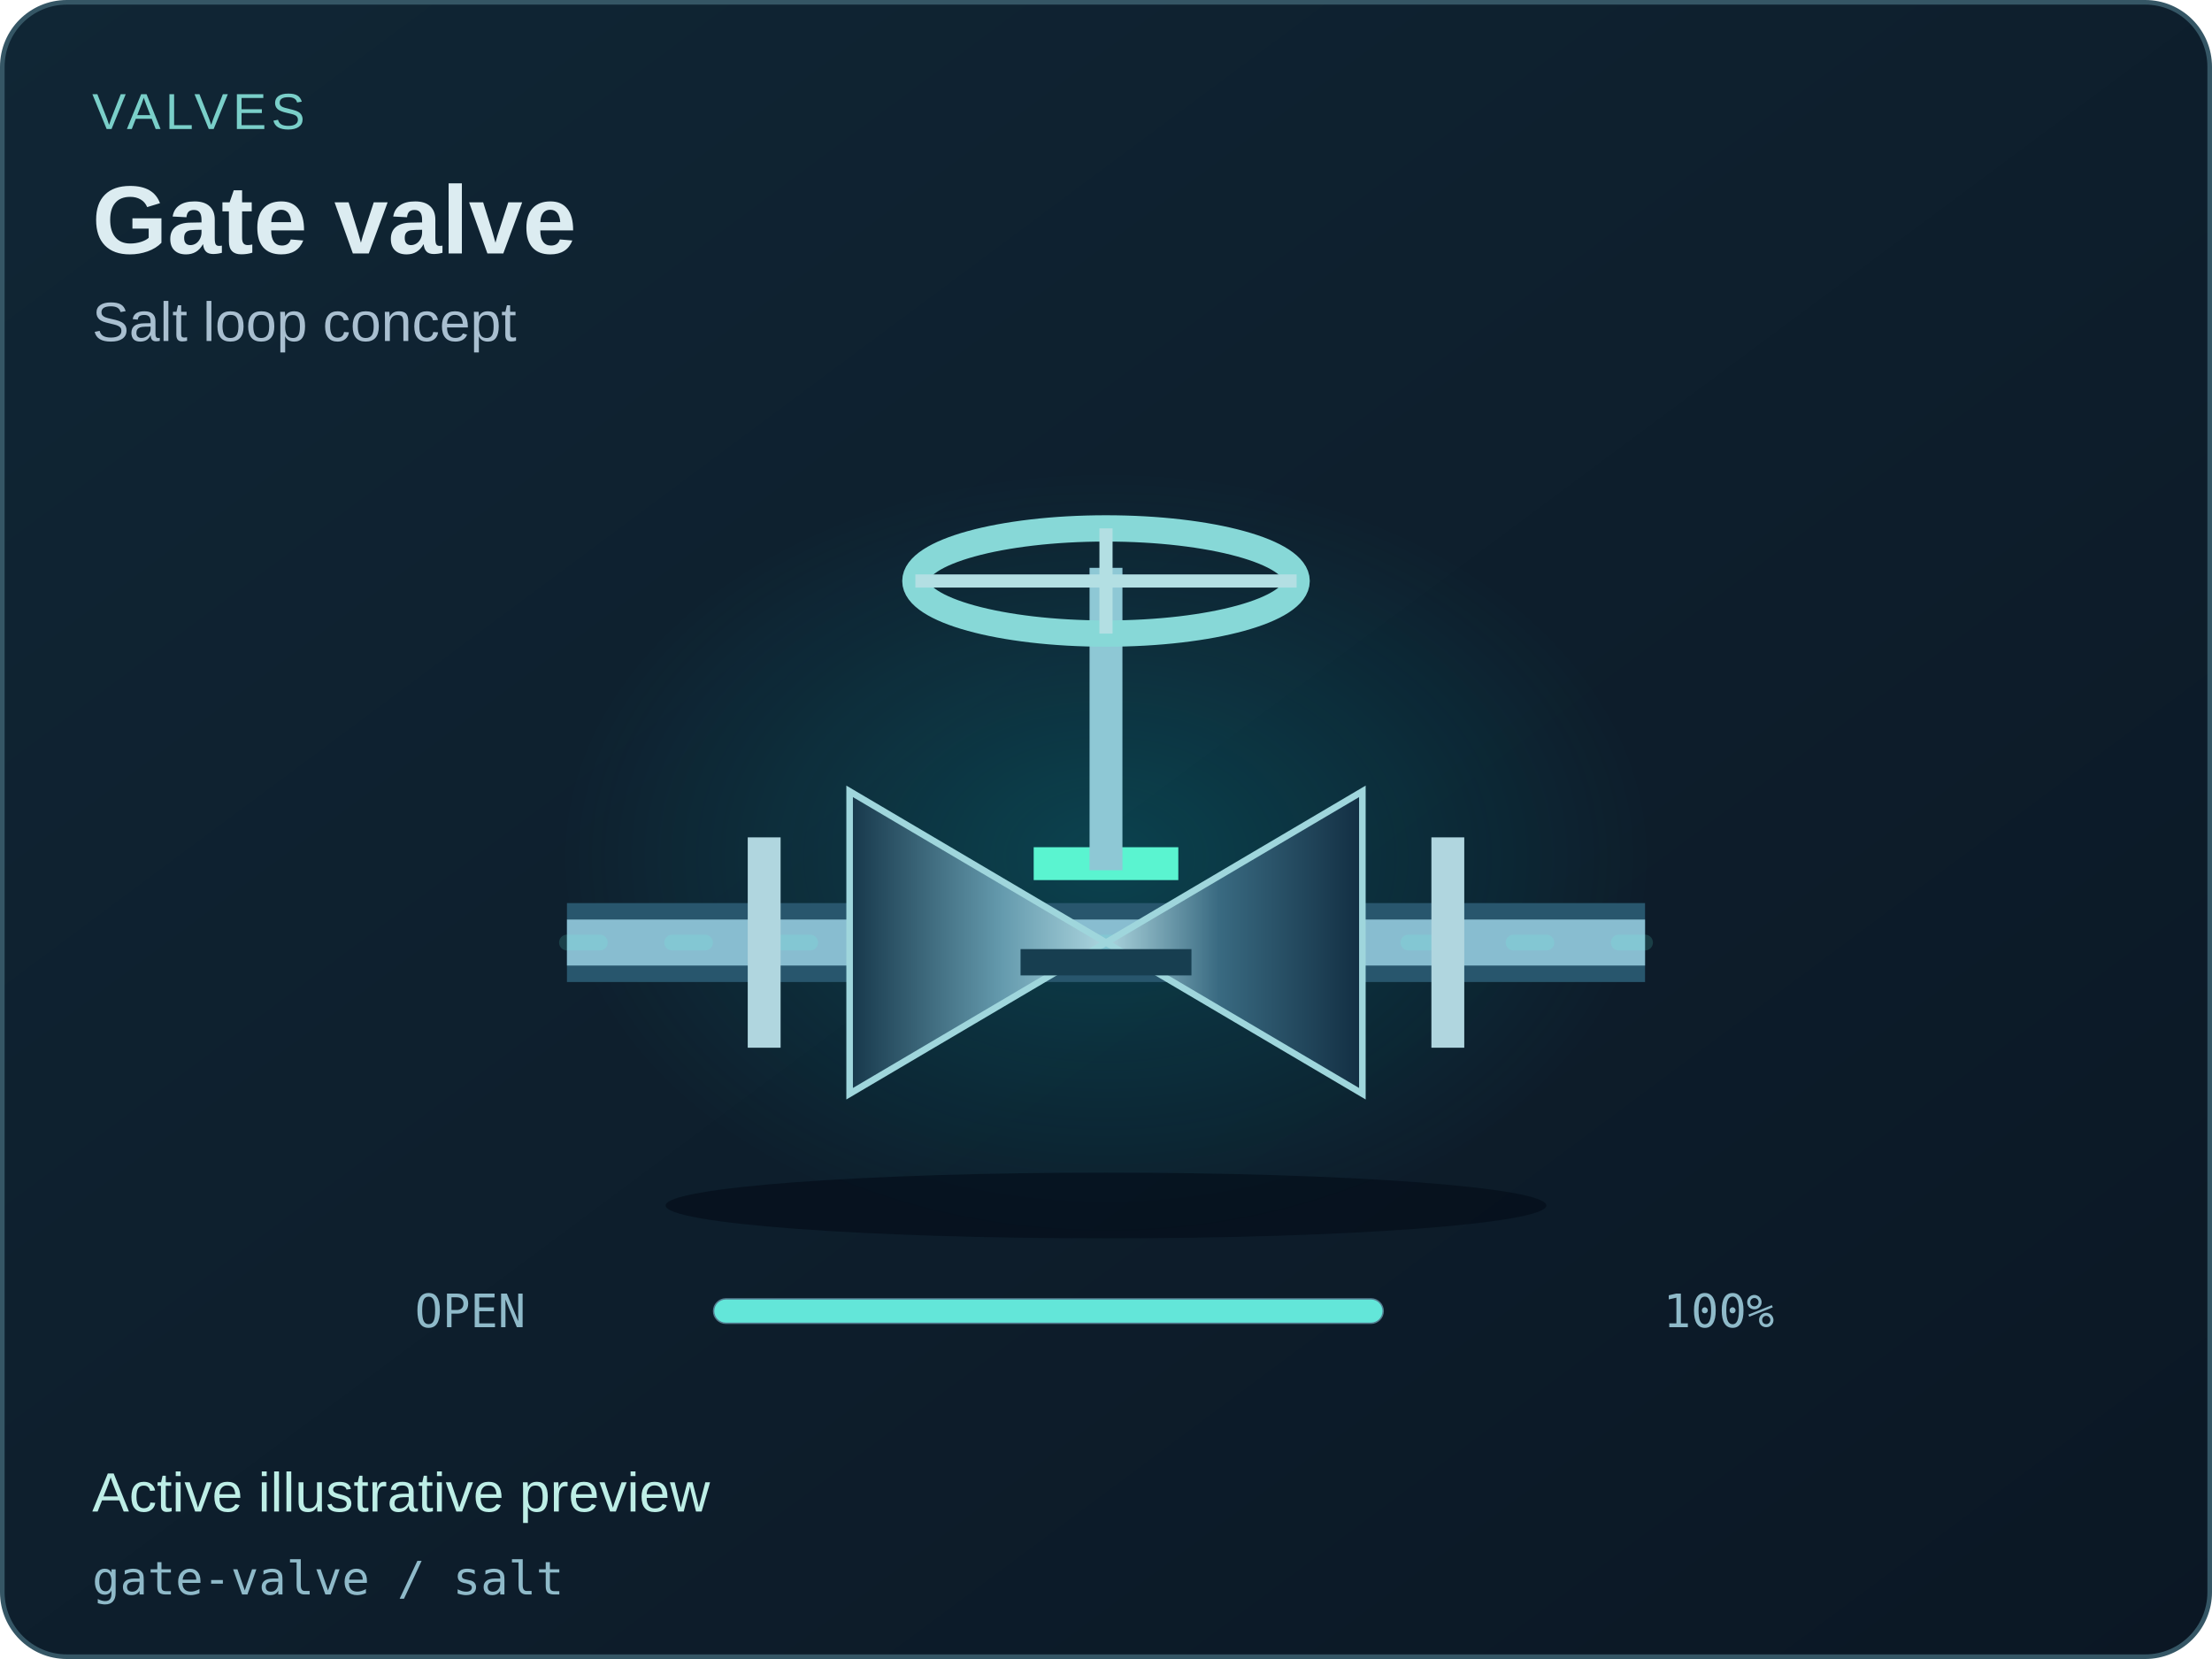
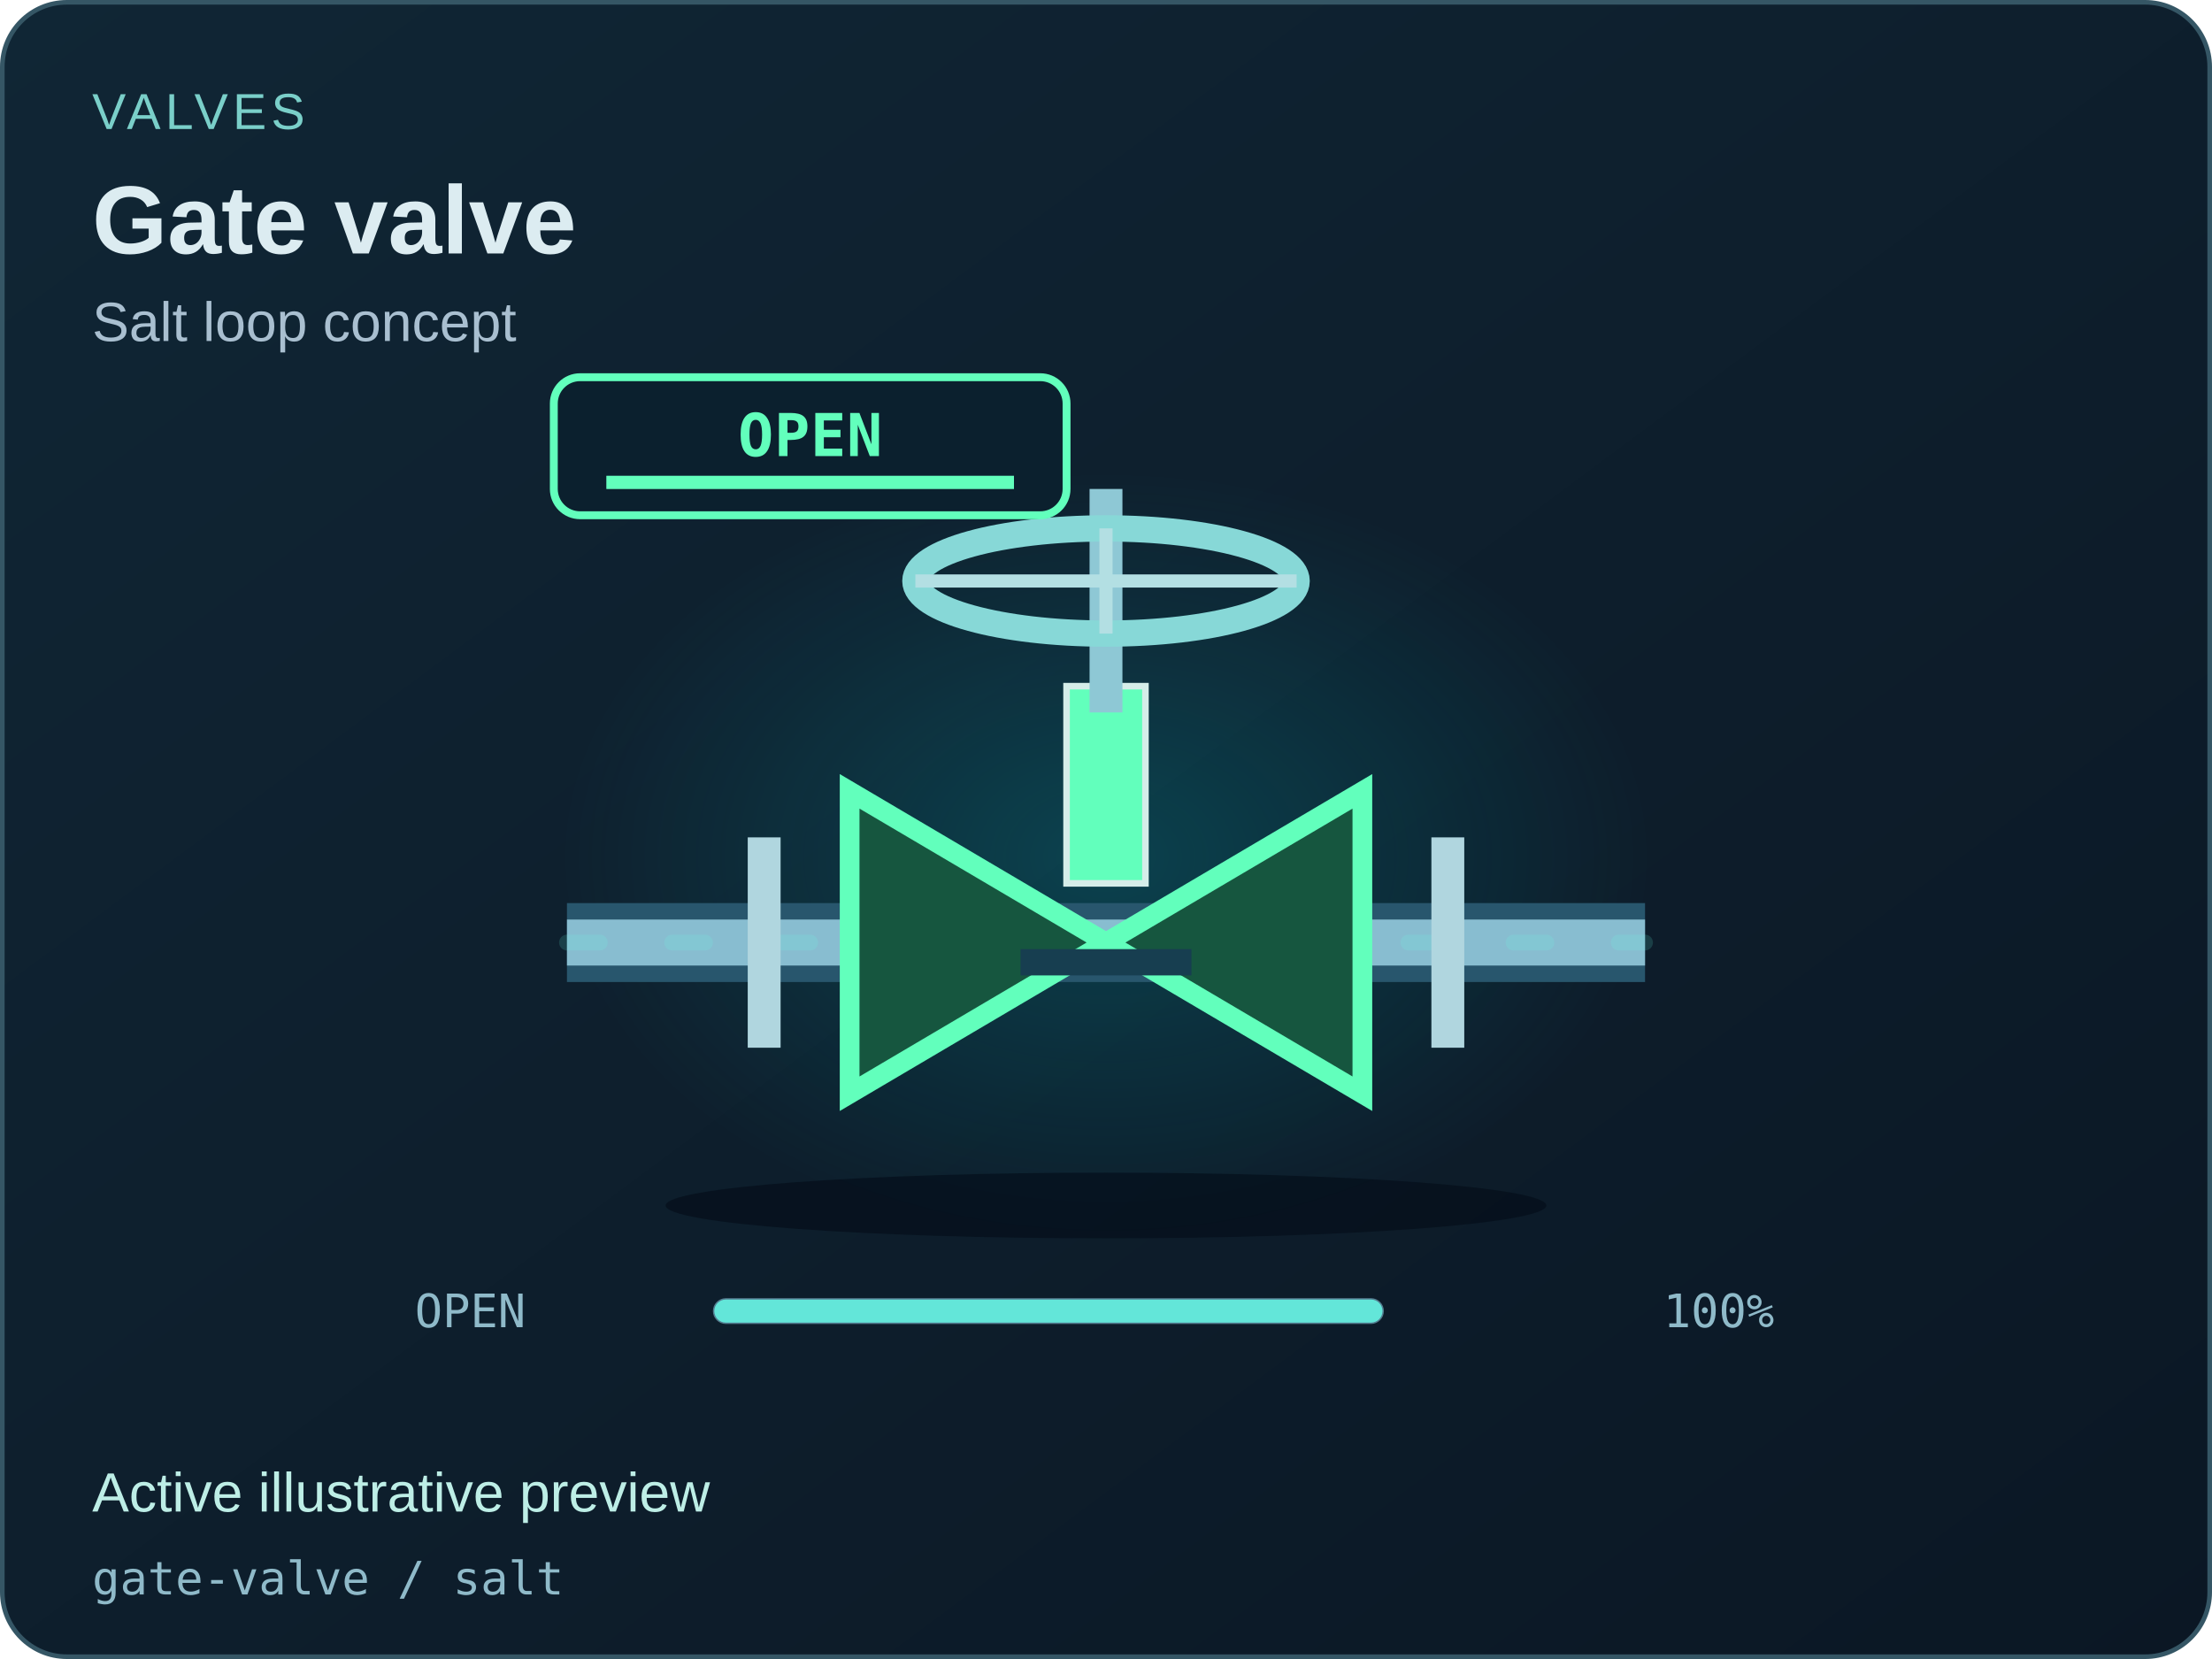
<svg xmlns="http://www.w3.org/2000/svg" width="480" height="360" viewBox="0 0 480 360" role="img" aria-labelledby="gallery-gate-valve-salt-active-title gallery-gate-valve-salt-active-desc">
  <style>:is(.twin-root.is-paused,.twin-document-hidden,html.motion-paused) .twin-equipment-art *,
:is(.twin-root.is-paused,.twin-document-hidden,html.motion-paused) .twin-equipment-art *::before,
:is(.twin-root.is-paused,.twin-document-hidden,html.motion-paused) .twin-equipment-art *::after{animation-play-state:paused!important;transition:none!important}
@media (prefers-reduced-motion:reduce){.twin-equipment-art *,.twin-equipment-art *::before,.twin-equipment-art *::after{animation:none!important;transition:none!important}}
.scada-component{display:inline-flex;position:relative;align-items:center;justify-content:center;width:210px;height:160px;max-width:100%;vertical-align:middle;isolation:isolate;color:#c4ebf1;--scada-accent:#62ffbc;--scada-activity-duration:2.4s}
.scada-component.scada-component-with-gauges{box-sizing:border-box;height:calc(136px + var(--scada-gauge-height,22px));padding-bottom:var(--scada-gauge-height,22px)}
.scada-component&gt;.scada-component-svg{display:block;width:100%;height:100%;overflow:visible;pointer-events:none}
.scada-component .scada-flow{stroke:#68ffe1;stroke-dasharray:5 11;stroke-linecap:round;opacity:.15;animation:scada-flow 1.4s linear infinite;animation-play-state:paused}
.scada-component :is(.scada-valve-disc,.scada-valve-stem,.scada-valve-lever,.scada-contact,.scada-needle){transform-box:view-box;transition:transform .45s ease,rx .45s ease,fill .3s ease}
+ .scada-component :is(.scada-valve-body,.scada-valve-disc,.scada-valve-handle){transition:transform .45s ease,rx .45s ease,fill .3s ease,stroke .3s ease}
+ .scada-component .scada-valve-position-tag text{font:700 9px ui-monospace,SFMono-Regular,Consolas,monospace;letter-spacing:.1px}
+ .scada-component .scada-valve-position-tag{pointer-events:none}
.scada-component[data-scada-host-state=false][data-flow=true] .scada-flow{opacity:var(--scada-flow-opacity,.95)}
.scada-component[data-scada-host-state=false][data-flow=true][data-running=true] .scada-flow{animation-play-state:running}
.scada-component[data-scada-host-state=false][data-running=false] *,.scada-component[data-scada-host-state=false][data-running=false] *::before,.scada-component[data-scada-host-state=false][data-running=false] *::after{animation-play-state:paused!important;transition:none!important}
html.motion-paused .scada-component *,html.motion-paused .scada-component *::before,html.motion-paused .scada-component *::after{animation-play-state:paused!important;transition:none!important}
@keyframes scada-flow{to{stroke-dashoffset:-32}}
@media (prefers-reduced-motion:reduce){.scada-component *,.scada-component *::before,.scada-component *::after{animation:none!important;transition:none!important}}

.gallery-label{font-family:Arial,sans-serif;fill:#dcecf1}
.gallery-code{font-family:monospace;fill:#8fbac9}
.gallery-symbol.scada-component{display:block;width:auto;height:auto;padding:0;max-width:none;overflow:visible}
.gallery-symbol&gt;.twin-equipment-art{display:block;width:auto;height:auto;max-width:none}
.gallery-symbol&gt;svg,.gallery-symbol&gt;.twin-equipment-art&gt;svg{display:block;width:280px!important;height:194px!important;max-width:none!important;max-height:none!important;overflow:visible}
.gallery-condition svg{width:24px;height:24px}
</style>
  <defs>
    <linearGradient id="gallery-gate-valve-salt-active-card" x2="1" y2="1">
      <stop offset="0" stop-color="#102635" />
      <stop offset="1" stop-color="#0b1724" />
    </linearGradient>
  </defs>
  <rect x="0.5" y="0.5" width="479" height="359" rx="14" fill="url(#gallery-gate-valve-salt-active-card)" stroke="#355665" />
  <text class="gallery-label" x="20" y="28" font-size="11" letter-spacing="1" style="fill:#7acfc9">VALVES</text>
  <text class="gallery-label" x="20" y="55" font-size="21" font-weight="600">Gate valve</text>
  <text class="gallery-label" x="20" y="74" font-size="12" style="fill:#a9bfd0">Salt loop concept</text>
  <g transform="translate(100 79)">
-     <g class="scada-component scada-component-with-gauges gallery-symbol" data-scada-type="gate-valve" data-scada-instance="scada-gallery-gate-valve-salt-active" data-scada-variant="salt" data-scada-host-state="false" data-active="true" data-failed="false" data-running="true" data-status="normal" data-flow="true" data-damage="none" data-speed-zero="false" data-open="true" data-opening="100" style="--scada-level:55;--scada-load:60;--scada-flow-opacity:0.95;--scada-gauge-height:17px;--scada-activity-duration:2.2s;--activity-speed:2.2s;--buffer-fraction:0.55;--scada-level-offset:0px;--flame-scale:0.975" aria-hidden="true">
+     <g class="scada-component scada-component-with-gauges gallery-symbol" data-scada-type="gate-valve" data-scada-instance="scada-gallery-gate-valve-salt-active" data-scada-variant="salt" data-valve-position="open" data-scada-host-state="false" data-active="true" data-failed="false" data-running="true" data-status="normal" data-flow="true" data-damage="none" data-speed-zero="false" data-open="true" data-opening="100" style="--scada-level:55;--scada-load:60;--scada-flow-opacity:0.95;--scada-gauge-height:17px;--scada-activity-duration:2.2s;--activity-speed:2.2s;--buffer-fraction:0.55;--scada-level-offset:0px;--flame-scale:0.975" aria-hidden="true">
      <svg class="scada-component-svg" viewBox="0 0 180 136" aria-hidden="true" focusable="false" x="0" y="0" width="280" height="194" preserveAspectRatio="xMidYMid meet">
        <defs>
          <linearGradient id="scada-gallery-gate-valve-salt-active-steel">
            <stop stop-color="#16374a" />
            <stop offset=".3" stop-color="#659bae" />
            <stop offset=".5" stop-color="#acd5de" />
            <stop offset=".72" stop-color="#396a81" />
            <stop offset="1" stop-color="#122e42" />
          </linearGradient>
          <linearGradient id="scada-gallery-gate-valve-salt-active-glass" x2=".8" y2="1">
            <stop stop-color="#69eff1" stop-opacity=".18" />
            <stop offset="1" stop-color="#081827" stop-opacity=".65" />
          </linearGradient>
          <linearGradient id="scada-gallery-gate-valve-salt-active-liquid" x2="0" y2="1">
            <stop stop-color="#57ffd0" stop-opacity=".85" />
            <stop offset="1" stop-color="#087a92" stop-opacity=".55" />
          </linearGradient>
          <radialGradient id="scada-gallery-gate-valve-salt-active-glow">
            <stop stop-color="#00e5e9" stop-opacity=".18" />
            <stop offset="1" stop-color="#00e5e9" stop-opacity="0" />
          </radialGradient>
        </defs>
        <ellipse cx="90" cy="75" rx="83" ry="59" fill="url(#scada-gallery-gate-valve-salt-active-glow)" />
        <ellipse cx="90" cy="128" rx="67" ry="5" fill="#030d19" opacity=".65" />
        <g class="scada-drawing">
          <path d="M8 88H172" fill="none" stroke="#28566d" stroke-width="12" stroke-linejoin="round" />
          <path d="M8 88H172" fill="none" stroke="#88bdd0" stroke-width="7" stroke-linejoin="round" />
          <path class="scada-flow " d="M8 88H172" fill="none" stroke-width="2.4" />
          <path d="M38 72v32M142 72v32" stroke="#b0d6df" stroke-width="5" />
-           <path d="M51 65l39 23 39-23v46L90 88l-39 23Z" fill="url(#scada-gallery-gate-valve-salt-active-steel)" stroke="#9fd6dc" />
+           <path class="scada-valve-body" d="M51 65l39 23 39-23v46L90 88l-39 23Z" fill="#16563f" stroke="#62ffbc" stroke-width="3" />
          <path d="M77 91h26" stroke="#173e50" stroke-width="4" />
-           <path class="scada-valve-disc" d="M79 88h22" stroke="#5af4d0" stroke-width="5" style="transform:translateY(-12px)" />
-           <path class="scada-valve-stem" d="M90 89V43" stroke="#8ec8d5" stroke-width="5" style="transform:translateY(-12px)" />
+           <path class="scada-valve-disc" d="M84 73h12v30H84Z" fill="#62ffbc" stroke="#d5ede9" stroke-width="1" style="transform:translateY(-24px)" />
+           <path class="scada-valve-stem" d="M90 77V43" stroke="#8ec8d5" stroke-width="5" style="transform:translateY(-24px)" />
          <ellipse cx="90" cy="33" rx="29" ry="8" fill="none" stroke="#87d8d7" stroke-width="4" />
          <path d="M61 33h58M90 25v16" stroke="#b3dfe3" stroke-width="2" />
+         </g>
+         <g class="scada-valve-position-tag" data-valve-position="open">
+           <rect x="6" y="2" width="78" height="21" rx="4" fill="#0b202e" stroke="#62ffbc" stroke-width="1.2" />
+           <text x="45" y="14" text-anchor="middle" fill="#62ffbc">OPEN</text>
+           <path d="M14 18h62" stroke="#405b69" stroke-width="2" />
+           <path class="scada-valve-position-bar" d="M14 18h62" stroke="#62ffbc" stroke-width="2" />
        </g>
      </svg>
    </g>
  </g>
  <g data-scada-gauge="opening">
    <text class="gallery-code" x="90" y="288" font-size="10">OPEN</text>
    <rect x="155" y="282" width="145" height="5" rx="2.5" fill="#153c50" stroke="#537d90" stroke-width="0.6" />
    <rect x="155" y="282" width="145" height="5" rx="2.5" fill="#63e6d9" />
    <text class="gallery-code" x="385" y="288" font-size="10" text-anchor="end">100%</text>
  </g>
  <text class="gallery-label" x="20" y="328" font-size="12" style="fill:#bdeee6">Active illustrative preview</text>
  <text class="gallery-code" x="20" y="346" font-size="10">gate-valve / salt</text>
</svg>
